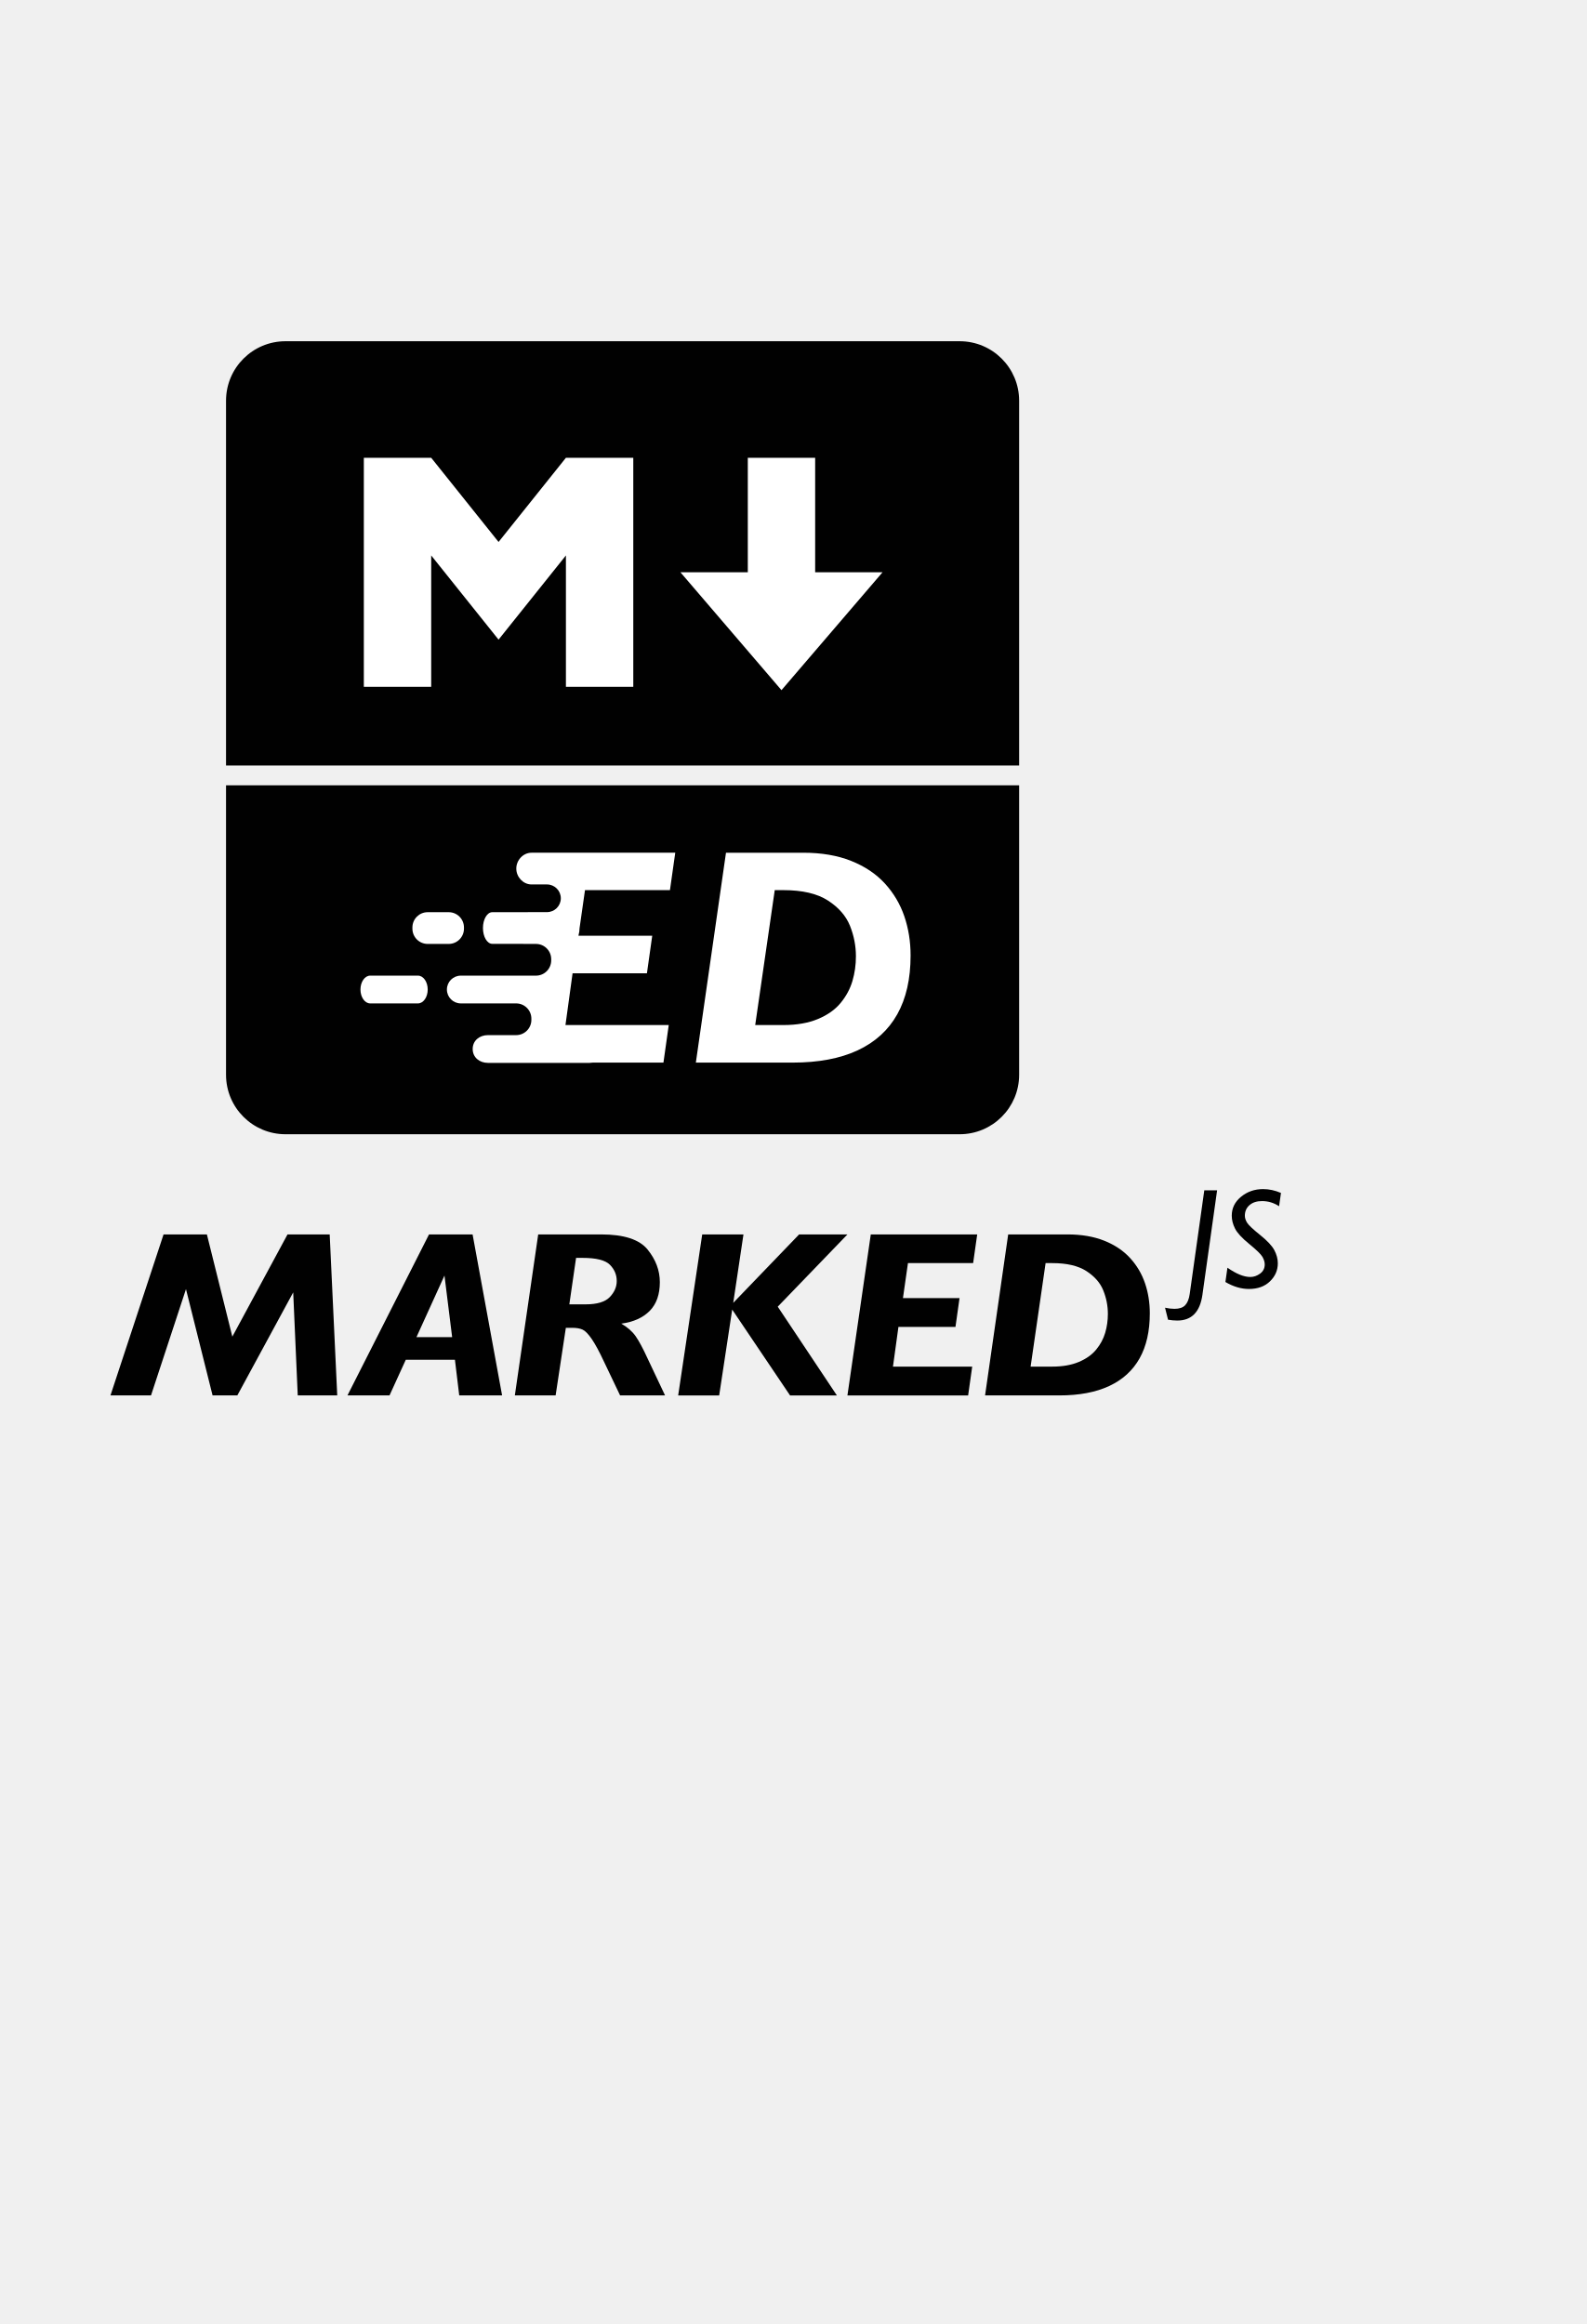
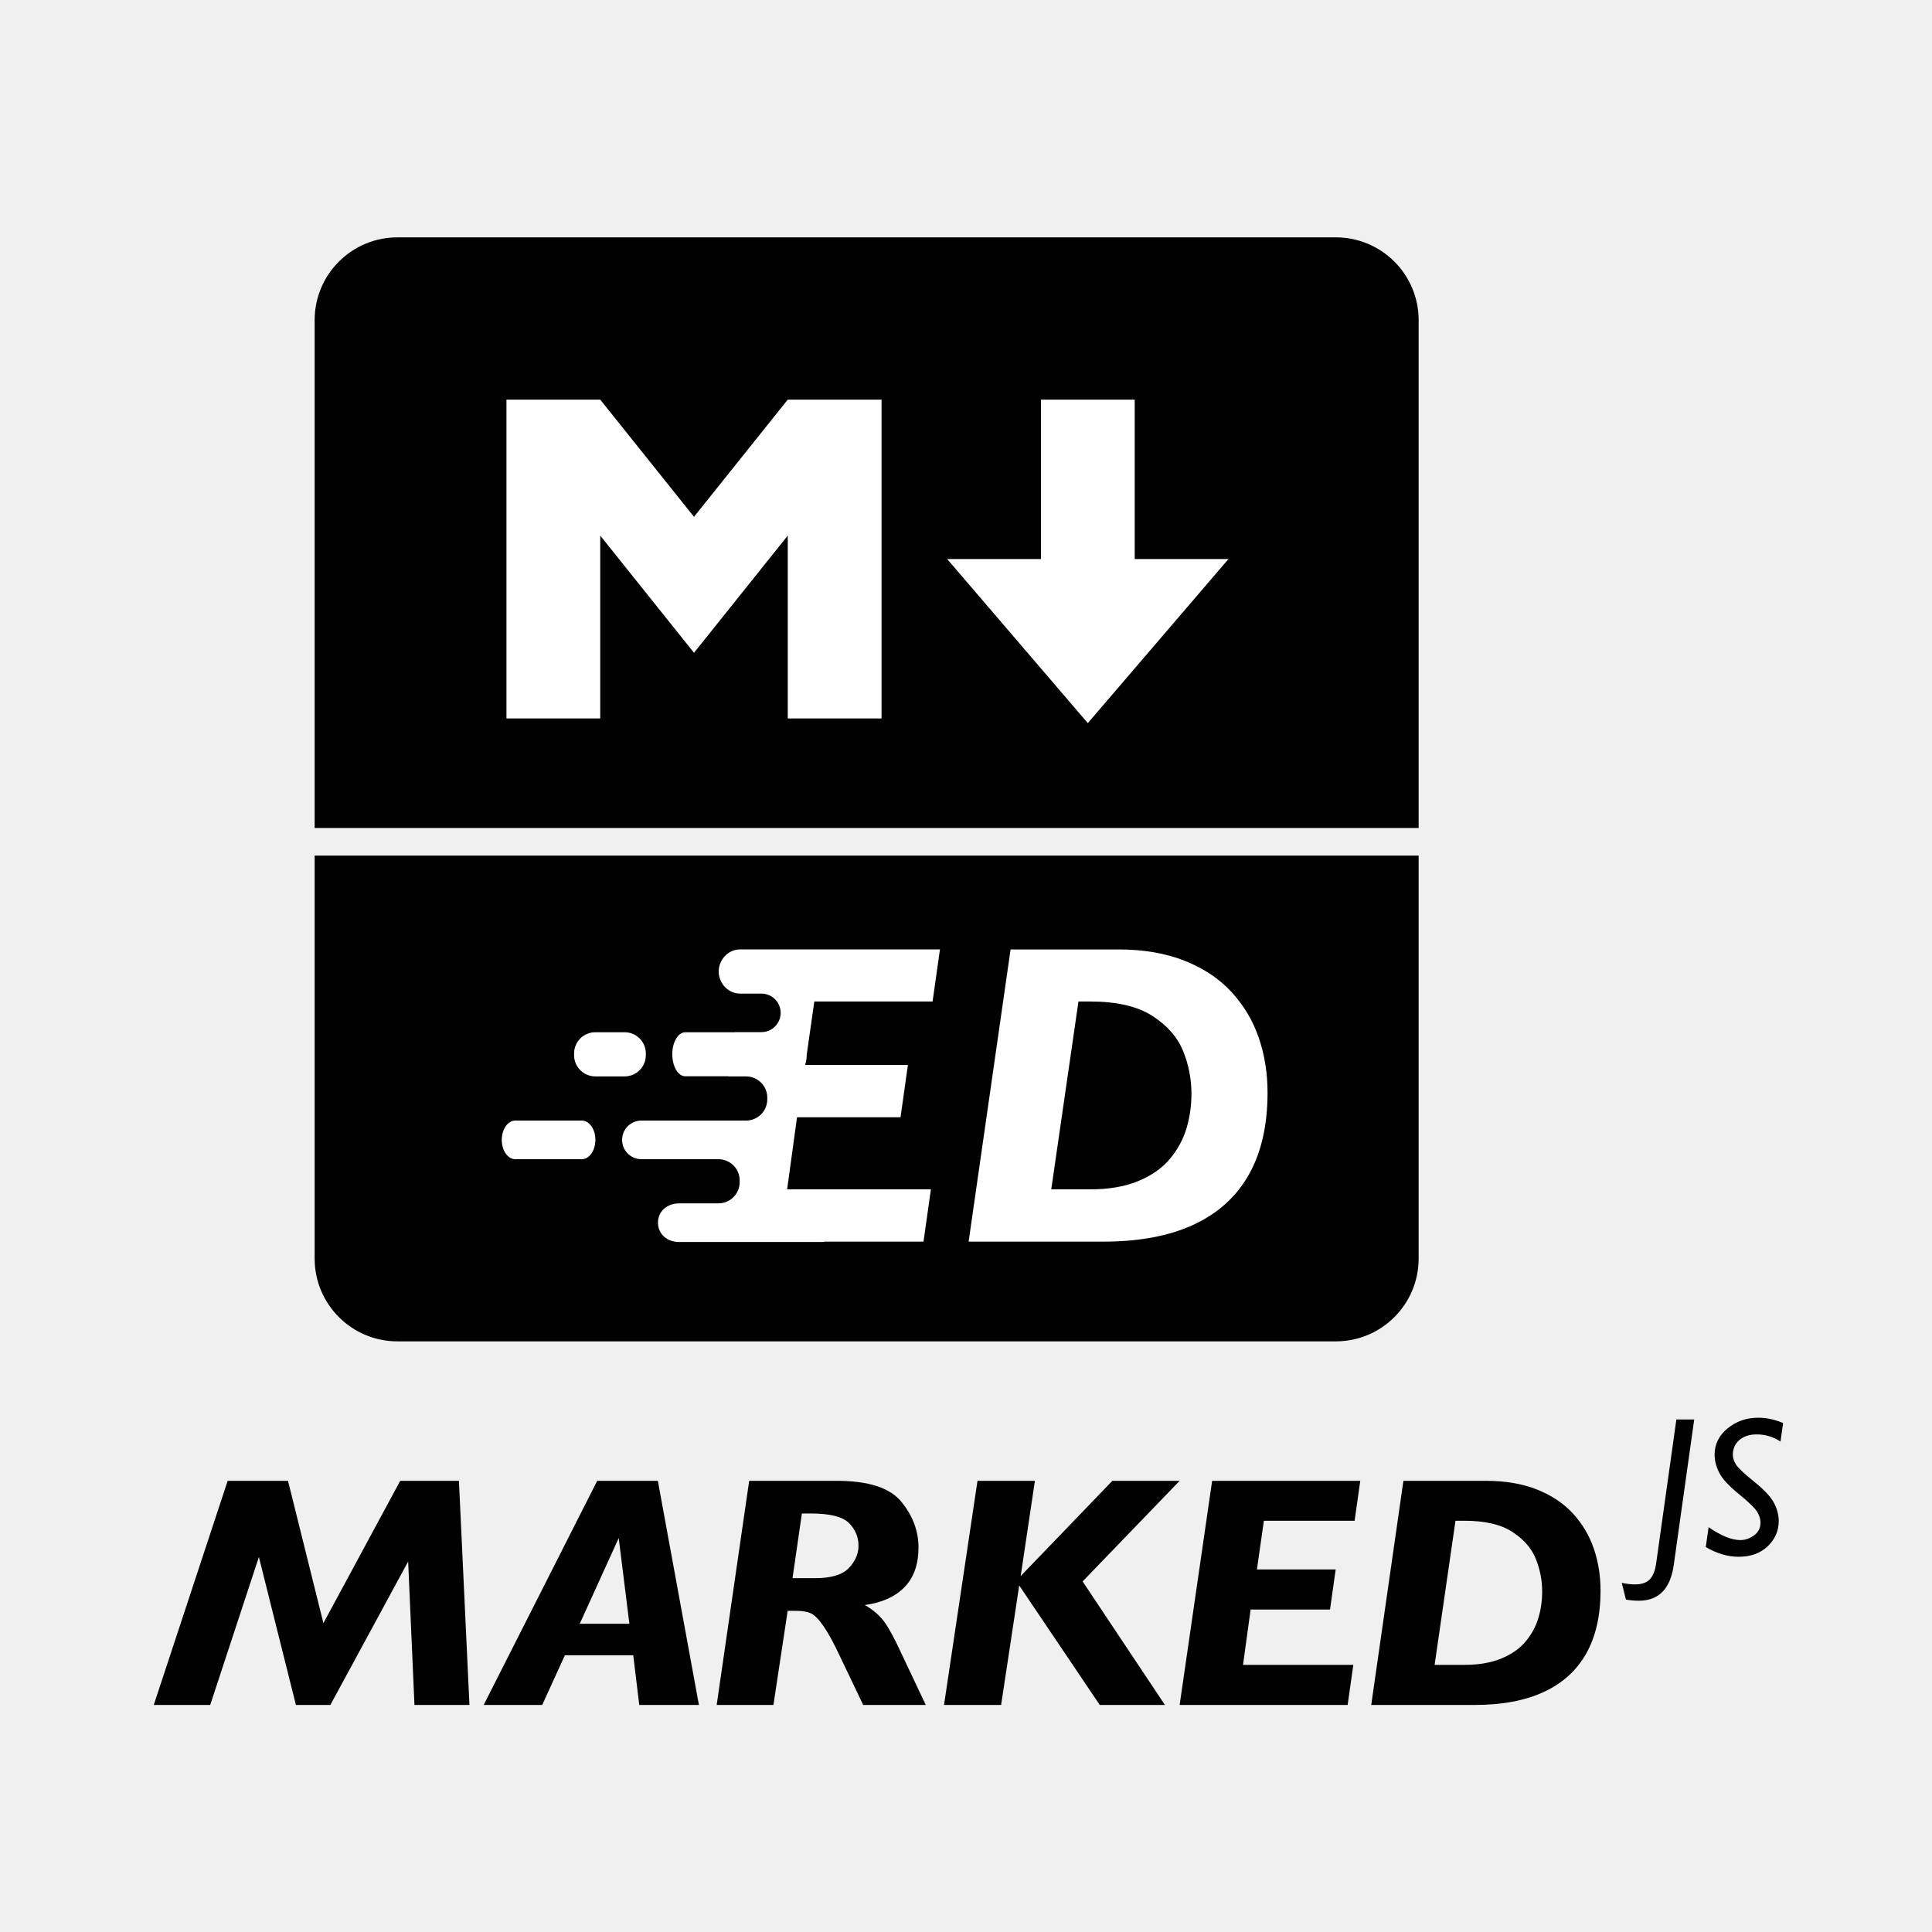
- <svg xmlns="http://www.w3.org/2000/svg" version="1.1" id="Layer_1" x="0px" y="0px" width="300px" height="439.589px" viewBox="100 100 400 400" xml:space="preserve">
-   <g>
-     <g id="Marked_Letters">
-       <path fill="#010101" d="M185.044,358.869h-9.961l-1.143-25.986l-14.092,25.986h-6.24l-6.709-26.807l-8.818,26.807h-10.225    l13.389-40.605h10.928l6.416,25.781l13.916-25.781h10.635L185.044,358.869z" />
-       <path fill="#010101" d="M226.617,358.869h-10.811l-1.084-8.994H202.33l-4.102,8.994h-10.605l20.566-40.605h10.986L226.617,358.869    z M214.019,344.162l-1.934-15.527l-7.061,15.527H214.019z" />
-       <path fill="#010101" d="M267.712,358.869h-11.338l-4.043-8.467c-1.191-2.559-2.227-4.478-3.105-5.757s-1.651-2.07-2.314-2.373    c-0.664-0.303-1.553-0.454-2.666-0.454h-1.553l-2.578,17.051h-10.283l5.889-40.605h15.85c5.761,0,9.672,1.27,11.733,3.809    c2.061,2.539,3.091,5.283,3.091,8.232c0,3.105-0.854,5.522-2.563,7.251c-1.709,1.729-4.097,2.798-7.163,3.208    c1.562,0.898,2.769,1.953,3.618,3.164s1.86,3.096,3.032,5.654L267.712,358.869z M255.525,330.012c0-1.562-0.571-2.925-1.714-4.087    s-3.453-1.743-6.929-1.743h-1.611l-1.699,11.719h4.102c2.89,0,4.922-0.61,6.094-1.831S255.525,331.496,255.525,330.012z" />
-       <path fill="#010101" d="M313.705,318.264l-17.578,18.223l14.912,22.383h-11.807l-14.59-21.65l-3.282,21.65h-10.342l6.064-40.605    h10.401l-2.578,17.256l16.611-17.256H313.705z" />
-       <path fill="#010101" d="M346.426,318.264L345.4,325.5h-16.436l-1.26,8.818h14.268l-1.025,7.266h-14.385l-1.377,10.02h19.98    l-1.025,7.266h-30.439l5.889-40.605H346.426z" />
-       <path fill="#010101" d="M389.953,338.156c0,4.512-0.86,8.301-2.578,11.367c-1.719,3.066-4.273,5.391-7.662,6.973    s-7.583,2.373-12.582,2.373H348.41l5.83-40.605h14.941c3.534,0,6.625,0.527,9.271,1.582s4.82,2.51,6.52,4.365    s2.953,3.97,3.764,6.343S389.953,335.461,389.953,338.156z M379.377,338.303c0-2.031-0.387-4.004-1.158-5.918    s-2.192-3.54-4.262-4.878c-2.07-1.338-4.941-2.007-8.613-2.007h-1.67l-3.779,26.104h5.449c2.597,0,4.828-0.391,6.693-1.172    s3.33-1.821,4.395-3.12s1.821-2.71,2.271-4.233C379.152,341.555,379.377,339.963,379.377,338.303z" />
-     </g>
-     <g>
-       <path fill="#010101" d="M406.922,307.149l-3.703,26.35c-0.609,4.324-2.72,6.486-6.33,6.486c-0.773,0-1.553-0.07-2.338-0.211    l-0.756-3.023c0.879,0.188,1.67,0.281,2.373,0.281c1.219,0,2.118-0.302,2.698-0.905s0.964-1.55,1.151-2.839l3.674-26.139H406.922z    " />
-       <path fill="#010101" d="M423.027,307.8l-0.475,3.357c-1.312-0.867-2.748-1.301-4.307-1.301c-1.312,0-2.361,0.34-3.146,1.02    s-1.178,1.576-1.178,2.689c0,0.551,0.188,1.131,0.562,1.74s1.471,1.644,3.287,3.103s3.015,2.739,3.595,3.841    s0.87,2.203,0.87,3.305c0,1.758-0.662,3.275-1.986,4.553s-3.088,1.916-5.291,1.916c-1.957,0-3.938-0.586-5.941-1.758l0.51-3.604    c2.238,1.559,4.16,2.338,5.766,2.338c0.867,0,1.69-0.284,2.47-0.852c0.779-0.568,1.169-1.339,1.169-2.312    c0-0.62-0.197-1.265-0.59-1.933c-0.394-0.667-1.502-1.745-3.324-3.232c-1.824-1.486-3.014-2.778-3.568-3.874    c-0.555-1.097-0.832-2.185-0.832-3.263c0-1.899,0.785-3.491,2.355-4.775c1.57-1.283,3.422-1.926,5.555-1.926    C420.016,306.833,421.516,307.155,423.027,307.8z" />
-     </g>
-     <g>
-       <g>
-         <path fill="#010101" d="M357,200v-92c0-8.284-6.716-15-15-15H172c-8.284,0-15,6.716-15,15v92H357z" />
-         <path fill="#010101" d="M157,205v73c0,8.284,6.716,15,15,15h170c8.284,0,15-6.716,15-15v-73H157z" />
-       </g>
-       <g>
-         <path fill="#FFFFFF" d="M208.737,180.15v-33.125l16.987,21.234l16.987-21.234v33.125h16.987v-57.756h-16.987l-16.987,21.234     l-16.987-21.234H191.75v57.756H208.737z" />
-         <path fill="#FFFFFF" d="M322.55,151.272h-16.987v-28.878h-16.986v28.878h-16.987L297.069,181L322.55,151.272z" />
-       </g>
-       <g>
-         <path fill="#FFFFFF" d="M217,241.154c0,2.124-1.722,3.846-3.845,3.846h-5.31c-2.124,0-3.845-1.722-3.845-3.846v-0.309     c0-2.124,1.722-3.846,3.845-3.846h5.31c2.124,0,3.845,1.722,3.845,3.846V241.154z" />
-         <path fill="#FFFFFF" d="M207.859,256.5c0,1.933-1.1,3.5-2.457,3.5h-12.046c-1.357,0-2.457-1.567-2.457-3.5l0,0     c0-1.933,1.1-3.5,2.457-3.5h12.046C206.759,253,207.859,254.567,207.859,256.5L207.859,256.5z" />
-         <path fill="#FFFFFF" d="M328.044,238.021c-1.058-3.094-2.692-5.85-4.907-8.269c-2.215-2.418-5.049-4.314-8.498-5.689     c-3.45-1.375-7.479-2.063-12.086-2.063h-19.477l-7.6,52.932h24.403c6.518,0,11.984-1.032,16.402-3.094     c4.416-2.062,7.746-5.092,9.986-9.09c2.24-3.996,3.361-8.936,3.361-14.817C329.629,244.418,329.1,241.115,328.044,238.021z      M314.964,254.347c-0.586,1.986-1.573,3.826-2.96,5.519c-1.389,1.694-3.297,3.049-5.729,4.067s-5.34,1.528-8.727,1.528h-7.103     l4.927-34.027h2.176c4.787,0,8.529,0.872,11.229,2.616c2.698,1.744,4.55,3.863,5.557,6.358c1.005,2.494,1.508,5.066,1.508,7.713     C315.842,250.286,315.549,252.361,314.964,254.347z" />
-         <path fill="#FFFFFF" d="M246.148,241.043l1.373-9.61h21.424l1.336-9.434h-10.601h-24.38h-1.256c-2.125,0-3.846,1.877-3.846,4     s1.721,4,3.846,4h0.096h3.793c1.928,0,3.491,1.563,3.491,3.491c0,1.928-1.563,3.491-3.491,3.491h-4.806L233.126,237h-8.983     c-1.299,0-2.353,1.786-2.353,3.988c0,2.203,1.053,3.989,2.353,3.989h7.826L231.966,245h3.189c2.124,0,3.845,1.722,3.845,3.846     v0.309c0,2.124-1.722,3.846-3.845,3.846h-4.349h-0.96H216.2c-1.933,0-3.5,1.567-3.5,3.5s1.567,3.5,3.5,3.5h8.645h4.945h0.364     c2.124,0,3.845,1.722,3.845,3.846v0.309c0,2.124-1.722,3.846-3.845,3.846h-1.524h-3.785h-1.8c-2.125,0-3.846,1.377-3.846,3.5     s1.721,3.5,3.846,3.5h25.636c0.273,0,0.538-0.024,0.795-0.068h17.828l1.336-9.471h-26.045l1.795-13.062h18.751l1.336-9.471     h-18.598l0.029-0.205C246.055,242.213,246.144,241.647,246.148,241.043z" />
-       </g>
-     </g>
+ <svg xmlns="http://www.w3.org/2000/svg" width="200" height="200" viewBox="100 50 350 350">
+   <g fill="#010101">
+     <path d="M185.044 358.869h-9.961l-1.143-25.986-14.092 25.986h-6.24l-6.709-26.807-8.818 26.807h-10.225l13.389-40.605h10.928l6.416 25.781 13.916-25.781h10.635l1.904 40.605zM226.617 358.869h-10.811l-1.084-8.994H202.33l-4.102 8.994h-10.605l20.566-40.605h10.986l7.442 40.605zm-12.598-14.707l-1.934-15.527-7.061 15.527h8.995zM267.712 358.869h-11.338l-4.043-8.467c-1.191-2.559-2.227-4.478-3.105-5.757s-1.651-2.07-2.314-2.373c-.664-.303-1.553-.454-2.666-.454h-1.553l-2.578 17.051h-10.283l5.889-40.605h15.85c5.761 0 9.672 1.27 11.733 3.809s3.091 5.283 3.091 8.232c0 3.105-.854 5.522-2.563 7.251s-4.097 2.798-7.163 3.208c1.562.898 2.769 1.953 3.618 3.164s1.86 3.096 3.032 5.654l4.393 9.287zm-12.187-28.857c0-1.562-.571-2.925-1.714-4.087s-3.453-1.743-6.929-1.743h-1.611l-1.699 11.719h4.102c2.89 0 4.922-.61 6.094-1.831s1.757-2.574 1.757-4.058zM313.705 318.264l-17.578 18.223 14.912 22.383h-11.807l-14.59-21.65-3.282 21.65h-10.342l6.064-40.605h10.401l-2.578 17.256 16.611-17.256h12.189zM346.426 318.264L345.4 325.5h-16.436l-1.26 8.818h14.268l-1.025 7.266h-14.385l-1.377 10.02h19.98l-1.025 7.266h-30.439l5.889-40.605h26.836zM389.953 338.156c0 4.512-.86 8.301-2.578 11.367-1.719 3.066-4.273 5.391-7.662 6.973s-7.583 2.373-12.582 2.373H348.41l5.83-40.605h14.941c3.534 0 6.625.527 9.271 1.582s4.82 2.51 6.52 4.365 2.953 3.97 3.764 6.343 1.217 4.907 1.217 7.602zm-10.576.147c0-2.031-.387-4.004-1.158-5.918s-2.192-3.54-4.262-4.878c-2.07-1.338-4.941-2.007-8.613-2.007h-1.67l-3.779 26.104h5.449c2.597 0 4.828-.391 6.693-1.172s3.33-1.821 4.395-3.12 1.821-2.71 2.271-4.233c.449-1.524.674-3.116.674-4.776z" />
+   </g>
+   <g fill="#010101">
+     <path d="M406.922 307.149l-3.703 26.35c-.609 4.324-2.72 6.486-6.33 6.486-.773 0-1.553-.07-2.338-.211l-.756-3.023c.879.188 1.67.281 2.373.281 1.219 0 2.118-.302 2.698-.905s.964-1.55 1.151-2.839l3.674-26.139h3.231zM423.027 307.8l-.475 3.357a7.655 7.655 0 00-4.307-1.301c-1.312 0-2.361.34-3.146 1.02s-1.178 1.576-1.178 2.689c0 .551.188 1.131.562 1.74s1.471 1.644 3.287 3.103 3.015 2.739 3.595 3.841.87 2.203.87 3.305c0 1.758-.662 3.275-1.986 4.553s-3.088 1.916-5.291 1.916c-1.957 0-3.938-.586-5.941-1.758l.51-3.604c2.238 1.559 4.16 2.338 5.766 2.338.867 0 1.69-.284 2.47-.852.779-.568 1.169-1.339 1.169-2.312 0-.62-.197-1.265-.59-1.933-.394-.667-1.502-1.745-3.324-3.232-1.824-1.486-3.014-2.778-3.568-3.874-.555-1.097-.832-2.185-.832-3.263 0-1.899.785-3.491 2.355-4.775 1.57-1.283 3.422-1.926 5.555-1.926 1.488.001 2.988.323 4.499.968z" />
+   </g>
+   <g fill="#010101">
+     <path d="M357 200v-92c0-8.284-6.716-15-15-15H172c-8.284 0-15 6.716-15 15v92h200zM157 205v73c0 8.284 6.716 15 15 15h170c8.284 0 15-6.716 15-15v-73H157z" />
+   </g>
+   <g fill="#FFF">
+     <path d="M208.737 180.15v-33.125l16.987 21.234 16.987-21.234v33.125h16.987v-57.756h-16.987l-16.987 21.234-16.987-21.234H191.75v57.756h16.987zM322.55 151.272h-16.987v-28.878h-16.986v28.878H271.59L297.069 181l25.481-29.728z" />
+   </g>
+   <g fill="#FFF">
+     <path d="M217 241.154a3.846 3.846 0 01-3.845 3.846h-5.31a3.845 3.845 0 01-3.845-3.846v-.309a3.846 3.846 0 013.845-3.846h5.31a3.845 3.845 0 013.845 3.846v.309zM207.859 256.5c0 1.933-1.1 3.5-2.457 3.5h-12.046c-1.357 0-2.457-1.567-2.457-3.5s1.1-3.5 2.457-3.5h12.046c1.357 0 2.457 1.567 2.457 3.5zM328.044 238.021a23.259 23.259 0 00-4.907-8.269c-2.215-2.418-5.049-4.314-8.498-5.689-3.45-1.375-7.479-2.063-12.086-2.063h-19.477l-7.6 52.932h24.403c6.518 0 11.984-1.032 16.402-3.094 4.416-2.062 7.746-5.092 9.986-9.09 2.24-3.996 3.361-8.936 3.361-14.817.001-3.513-.528-6.816-1.584-9.91zm-13.08 16.326c-.586 1.986-1.573 3.826-2.96 5.519-1.389 1.694-3.297 3.049-5.729 4.067s-5.34 1.528-8.727 1.528h-7.103l4.927-34.027h2.176c4.787 0 8.529.872 11.229 2.616 2.698 1.744 4.55 3.863 5.557 6.358a20.46 20.46 0 011.508 7.713c0 2.165-.293 4.24-.878 6.226zM246.148 241.043l1.373-9.61h21.424l1.336-9.434h-36.237c-2.125 0-3.846 1.877-3.846 4s1.721 4 3.846 4H237.933a3.491 3.491 0 010 6.982h-4.806l-.001.019h-8.983c-1.299 0-2.353 1.786-2.353 3.988 0 2.203 1.053 3.989 2.353 3.989h7.826l-.003.023h3.189a3.845 3.845 0 013.845 3.846v.309a3.846 3.846 0 01-3.845 3.846H216.2a3.5 3.5 0 100 7h13.954a3.845 3.845 0 013.845 3.846v.309a3.846 3.846 0 01-3.845 3.846h-7.109c-2.125 0-3.846 1.377-3.846 3.5s1.721 3.5 3.846 3.5h25.636c.273 0 .538-.024.795-.068h17.828l1.336-9.471h-26.045l1.795-13.062h18.751l1.336-9.471h-18.598l.029-.205a6.249 6.249 0 00.24-1.682z" />
  </g>
</svg>
